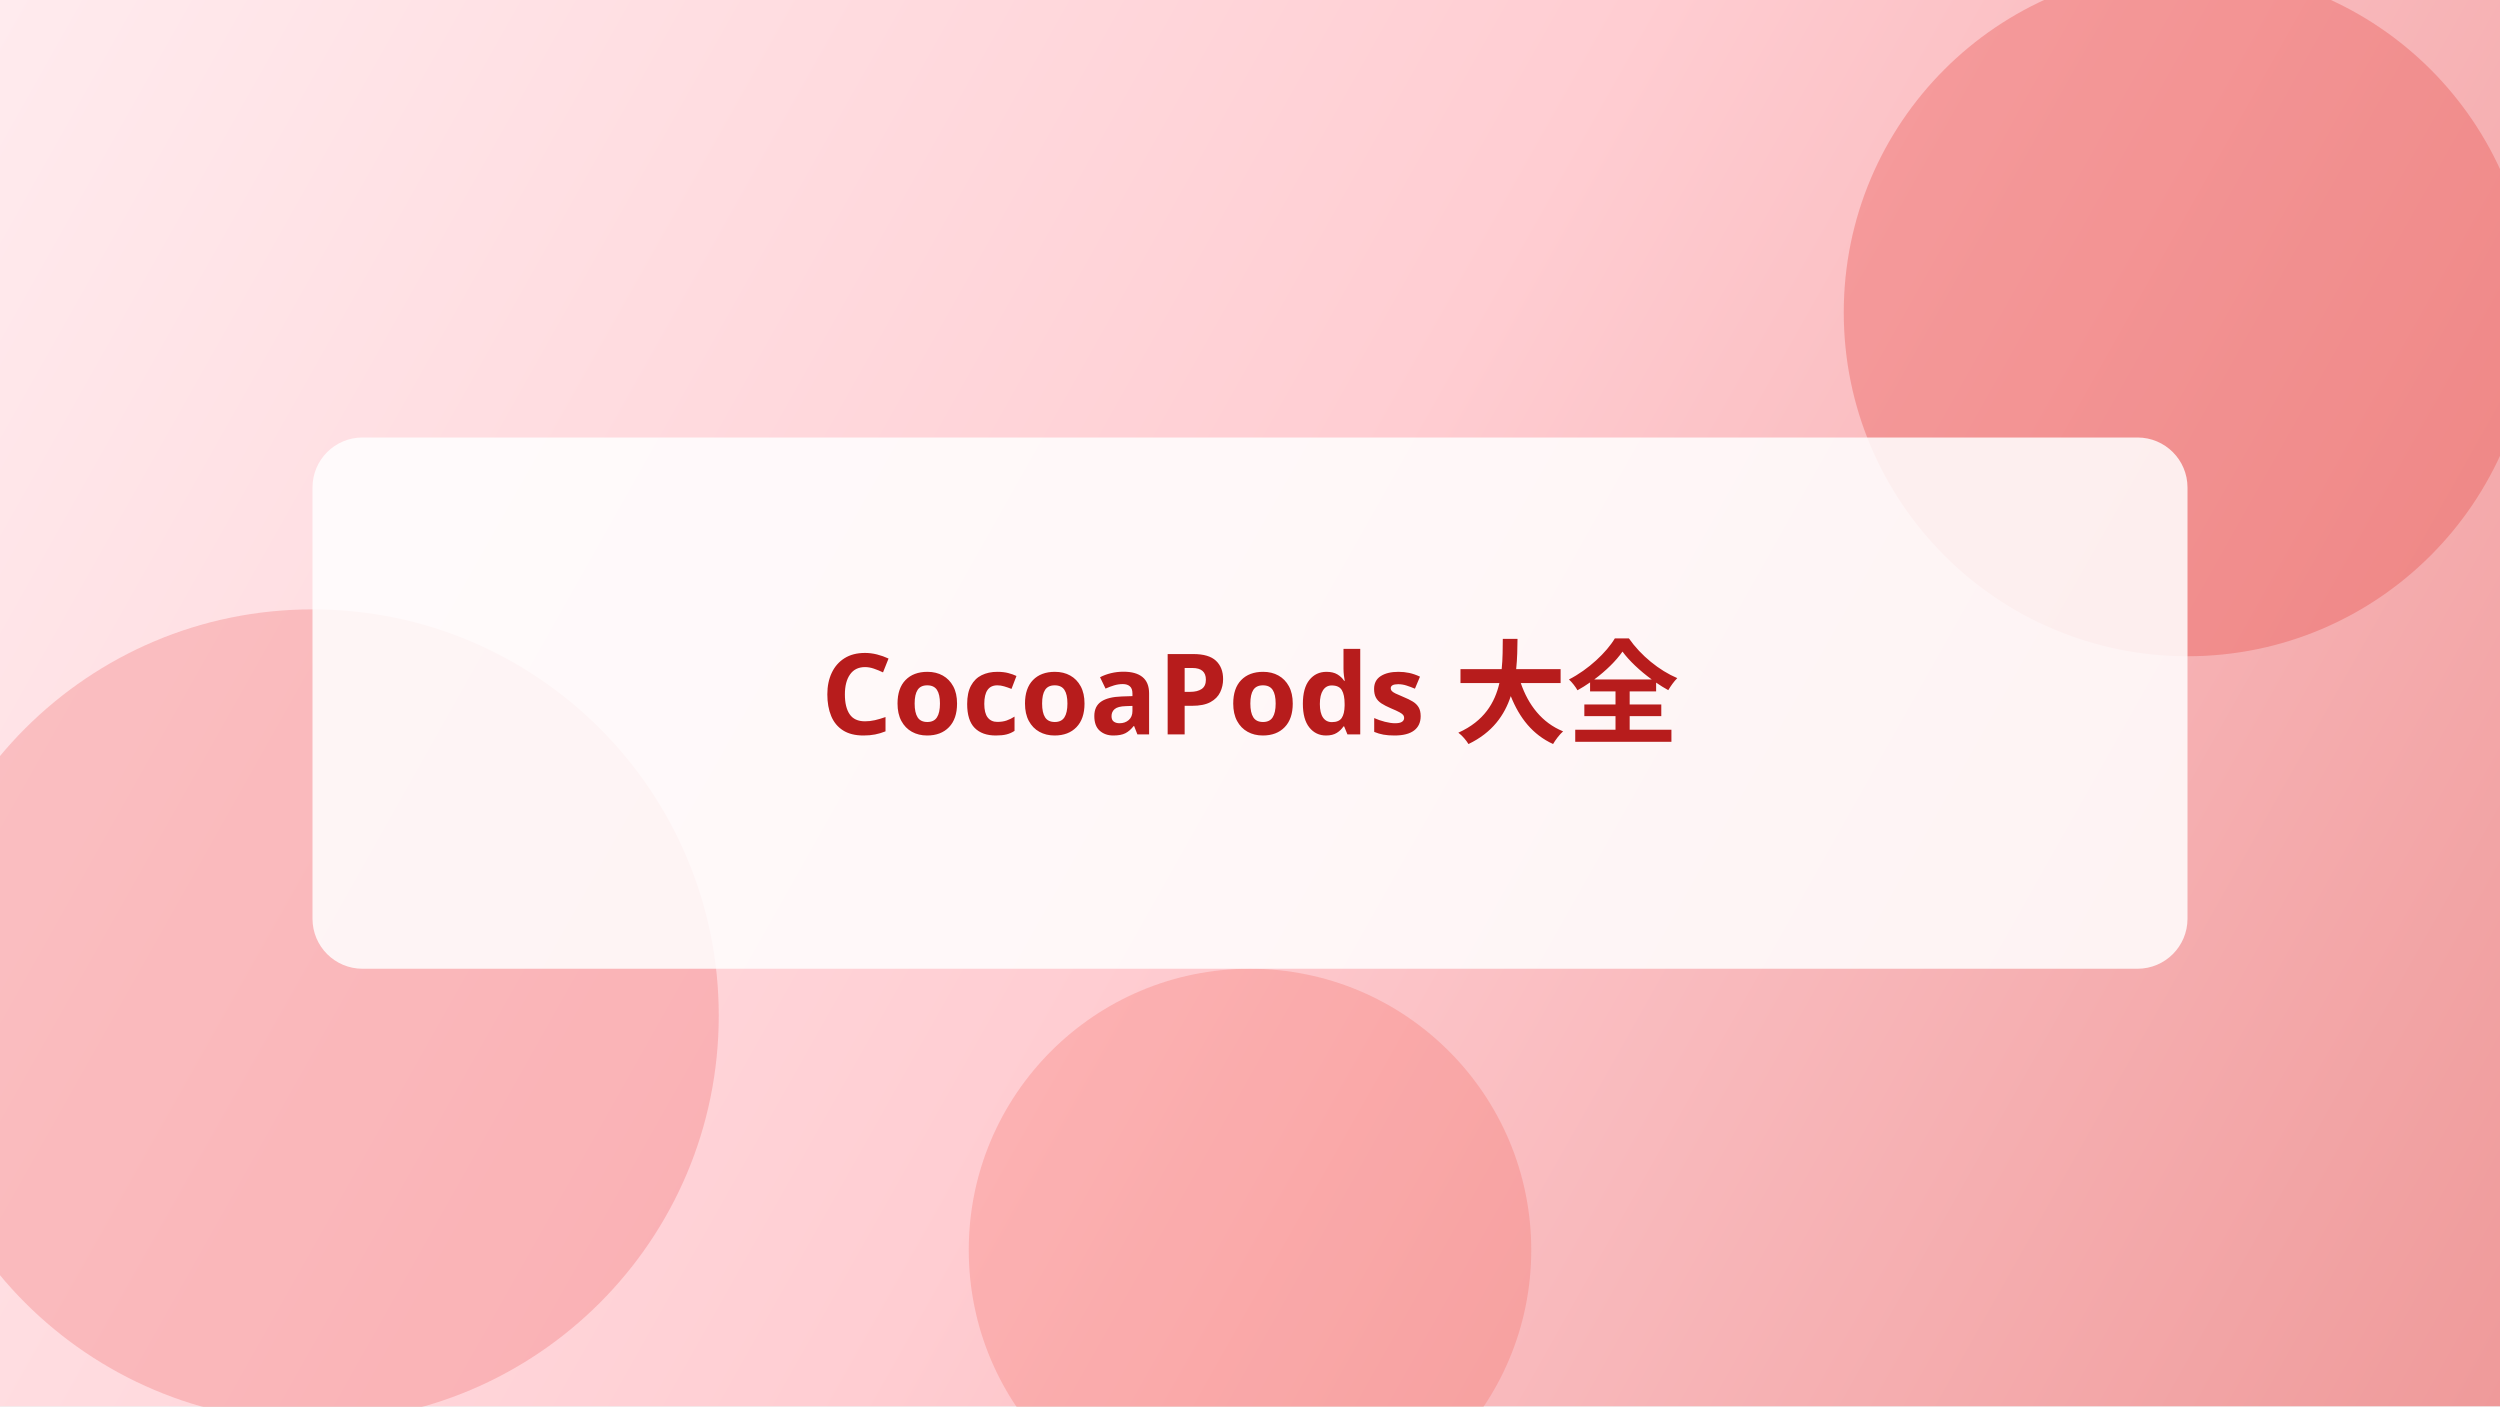
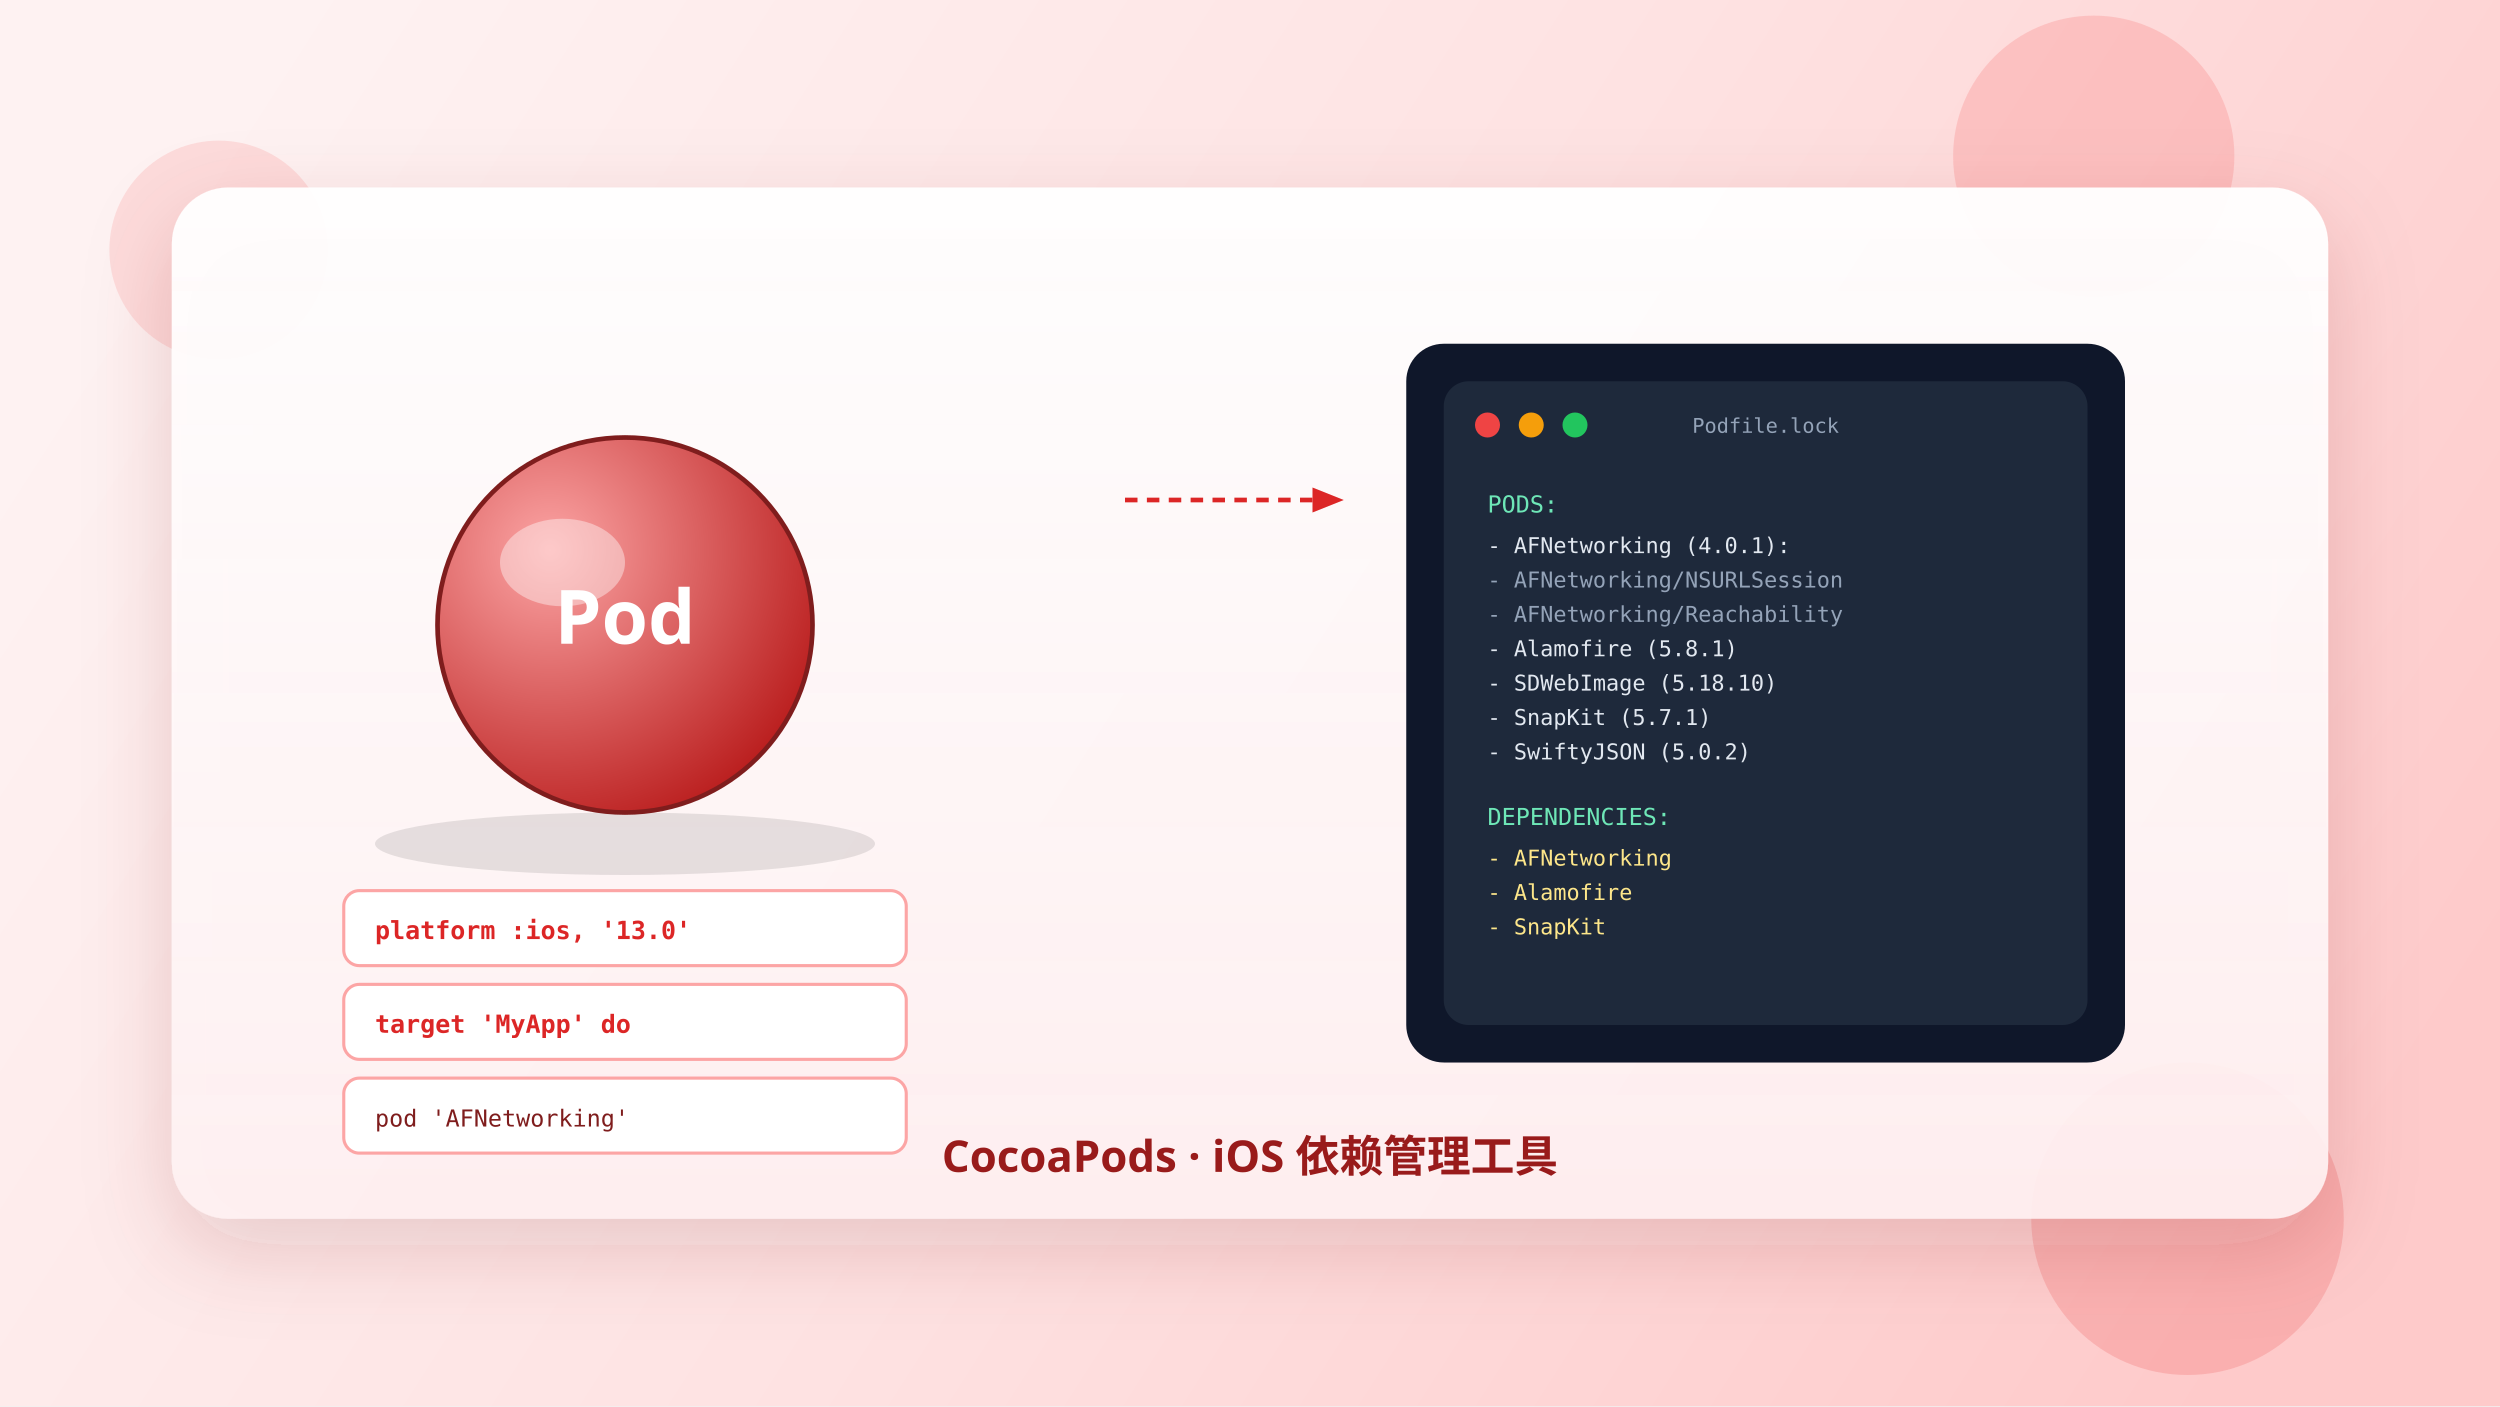
<svg xmlns="http://www.w3.org/2000/svg" width="1600" height="900" viewBox="0 0 1600 900" fill="none">
  <defs>
-     <linearGradient id="bg" x1="0" y1="0" x2="1600" y2="900" gradientUnits="userSpaceOnUse">
-       <stop stop-color="#FFEBEE" />
-       <stop offset="0.5" stop-color="#FFCDD2" />
-       <stop offset="1" stop-color="#EF9A9A" />
+     <linearGradient id="bg" x1="160" y1="40" x2="1440" y2="860" gradientUnits="userSpaceOnUse">
+       <stop stop-color="#FEF2F2" />
+       <stop offset="0.5" stop-color="#FEE2E2" />
+       <stop offset="1" stop-color="#FECACA" />
    </linearGradient>
+     <linearGradient id="panel" x1="0" y1="0" x2="0" y2="1">
+       <stop stop-color="#FFFFFF" stop-opacity="0.95" />
+       <stop offset="1" stop-color="#FFF1F2" stop-opacity="0.92" />
+     </linearGradient>
+     <radialGradient id="pod" cx="0.3" cy="0.3" r="0.8">
+       <stop stop-color="#FCA5A5" />
+       <stop offset="1" stop-color="#B91C1C" />
+     </radialGradient>
+     <filter id="soft" x="0" y="0" width="1600" height="900" filterUnits="userSpaceOnUse" color-interpolation-filters="sRGB">
+       <feDropShadow dx="0" dy="20" stdDeviation="28" flood-color="#7F1D1D" flood-opacity="0.18" />
+     </filter>
  </defs>
  <rect width="1600" height="900" fill="url(#bg)" />
-   <circle cx="1400" cy="200" r="220" fill="#E53935" fill-opacity="0.3" />
-   <circle cx="200" cy="650" r="260" fill="#EF5350" fill-opacity="0.25" />
-   <circle cx="800" cy="800" r="180" fill="#F44336" fill-opacity="0.2" />
-   <rect x="200" y="280" width="1200" height="340" rx="32" fill="#FFFFFF" fill-opacity="0.85" />
-   <text x="800" y="470" text-anchor="middle" fill="#B71C1C" font-family="'PingFang SC', 'Hiragino Sans GB', 'Microsoft YaHei', sans-serif" font-size="72" font-weight="700">CocoaPods 大全</text>
+   <circle cx="1340" cy="100" r="90" fill="#F87171" fill-opacity="0.25" />
+   <circle cx="140" cy="160" r="70" fill="#FCA5A5" fill-opacity="0.3" />
+   <circle cx="1400" cy="780" r="100" fill="#EF4444" fill-opacity="0.2" />
+   <g filter="url(#soft)">
+     <rect x="110" y="120" width="1380" height="660" rx="36" fill="url(#panel)" />
+   </g>
+   <g transform="translate(220,260)">
+     <ellipse cx="180" cy="280" rx="160" ry="20" fill="#000000" fill-opacity="0.1" />
+     <circle cx="180" cy="140" r="120" fill="url(#pod)" />
+     <circle cx="180" cy="140" r="120" fill="none" stroke="#7F1D1D" stroke-width="3" />
+     <ellipse cx="140" cy="100" rx="40" ry="28" fill="#FFFFFF" fill-opacity="0.4" />
+     <text x="180" y="152" text-anchor="middle" fill="#FFFFFF" font-family="'PingFang SC', sans-serif" font-size="48" font-weight="800">Pod</text>
+     <g transform="translate(0,310)">
+       <rect x="0" y="0" width="360" height="48" rx="10" fill="#FFFFFF" stroke="#FCA5A5" stroke-width="2" />
+       <text x="20" y="31" fill="#DC2626" font-family="monospace" font-size="16" font-weight="600">platform :ios, '13.0'</text>
+     </g>
+     <g transform="translate(0,370)">
+       <rect x="0" y="0" width="360" height="48" rx="10" fill="#FFFFFF" stroke="#FCA5A5" stroke-width="2" />
+       <text x="20" y="31" fill="#DC2626" font-family="monospace" font-size="16" font-weight="600">target 'MyApp' do</text>
+     </g>
+     <g transform="translate(0,430)">
+       <rect x="0" y="0" width="360" height="48" rx="10" fill="#FFFFFF" stroke="#FCA5A5" stroke-width="2" />
+       <text x="20" y="31" fill="#7F1D1D" font-family="monospace" font-size="15">  pod 'AFNetworking'</text>
+     </g>
+   </g>
+   <g transform="translate(720,260)">
+     <line x1="0" y1="60" x2="120" y2="60" stroke="#DC2626" stroke-width="3" stroke-dasharray="8,6" />
+     <polygon points="120,52 140,60 120,68" fill="#DC2626" />
+   </g>
+   <g transform="translate(900,220)">
+     <rect x="0" y="0" width="460" height="460" rx="24" fill="#0F172A" />
+     <rect x="24" y="24" width="412" height="412" rx="16" fill="#1E293B" />
+     <circle cx="52" cy="52" r="8" fill="#EF4444" />
+     <circle cx="80" cy="52" r="8" fill="#F59E0B" />
+     <circle cx="108" cy="52" r="8" fill="#22C55E" />
+     <text x="230" y="57" text-anchor="middle" fill="#94A3B8" font-family="monospace" font-size="13">Podfile.lock</text>
+     <text x="52" y="108" fill="#6EE7B7" font-family="monospace" font-size="15">PODS:</text>
+     <text x="52" y="134" fill="#E2E8F0" font-family="monospace" font-size="14">  - AFNetworking (4.0.1):</text>
+     <text x="52" y="156" fill="#94A3B8" font-family="monospace" font-size="14">    - AFNetworking/NSURLSession</text>
+     <text x="52" y="178" fill="#94A3B8" font-family="monospace" font-size="14">    - AFNetworking/Reachability</text>
+     <text x="52" y="200" fill="#E2E8F0" font-family="monospace" font-size="14">  - Alamofire (5.8.1)</text>
+     <text x="52" y="222" fill="#E2E8F0" font-family="monospace" font-size="14">  - SDWebImage (5.18.10)</text>
+     <text x="52" y="244" fill="#E2E8F0" font-family="monospace" font-size="14">  - SnapKit (5.7.1)</text>
+     <text x="52" y="266" fill="#E2E8F0" font-family="monospace" font-size="14">  - SwiftyJSON (5.0.2)</text>
+     <text x="52" y="308" fill="#6EE7B7" font-family="monospace" font-size="15">DEPENDENCIES:</text>
+     <text x="52" y="334" fill="#FDE68A" font-family="monospace" font-size="14">  - AFNetworking</text>
+     <text x="52" y="356" fill="#FDE68A" font-family="monospace" font-size="14">  - Alamofire</text>
+     <text x="52" y="378" fill="#FDE68A" font-family="monospace" font-size="14">  - SnapKit</text>
+   </g>
+   <text x="800" y="750" text-anchor="middle" fill="#991B1B" font-family="'PingFang SC', sans-serif" font-size="28" font-weight="700">CocoaPods · iOS 依赖管理工具</text>
</svg>
